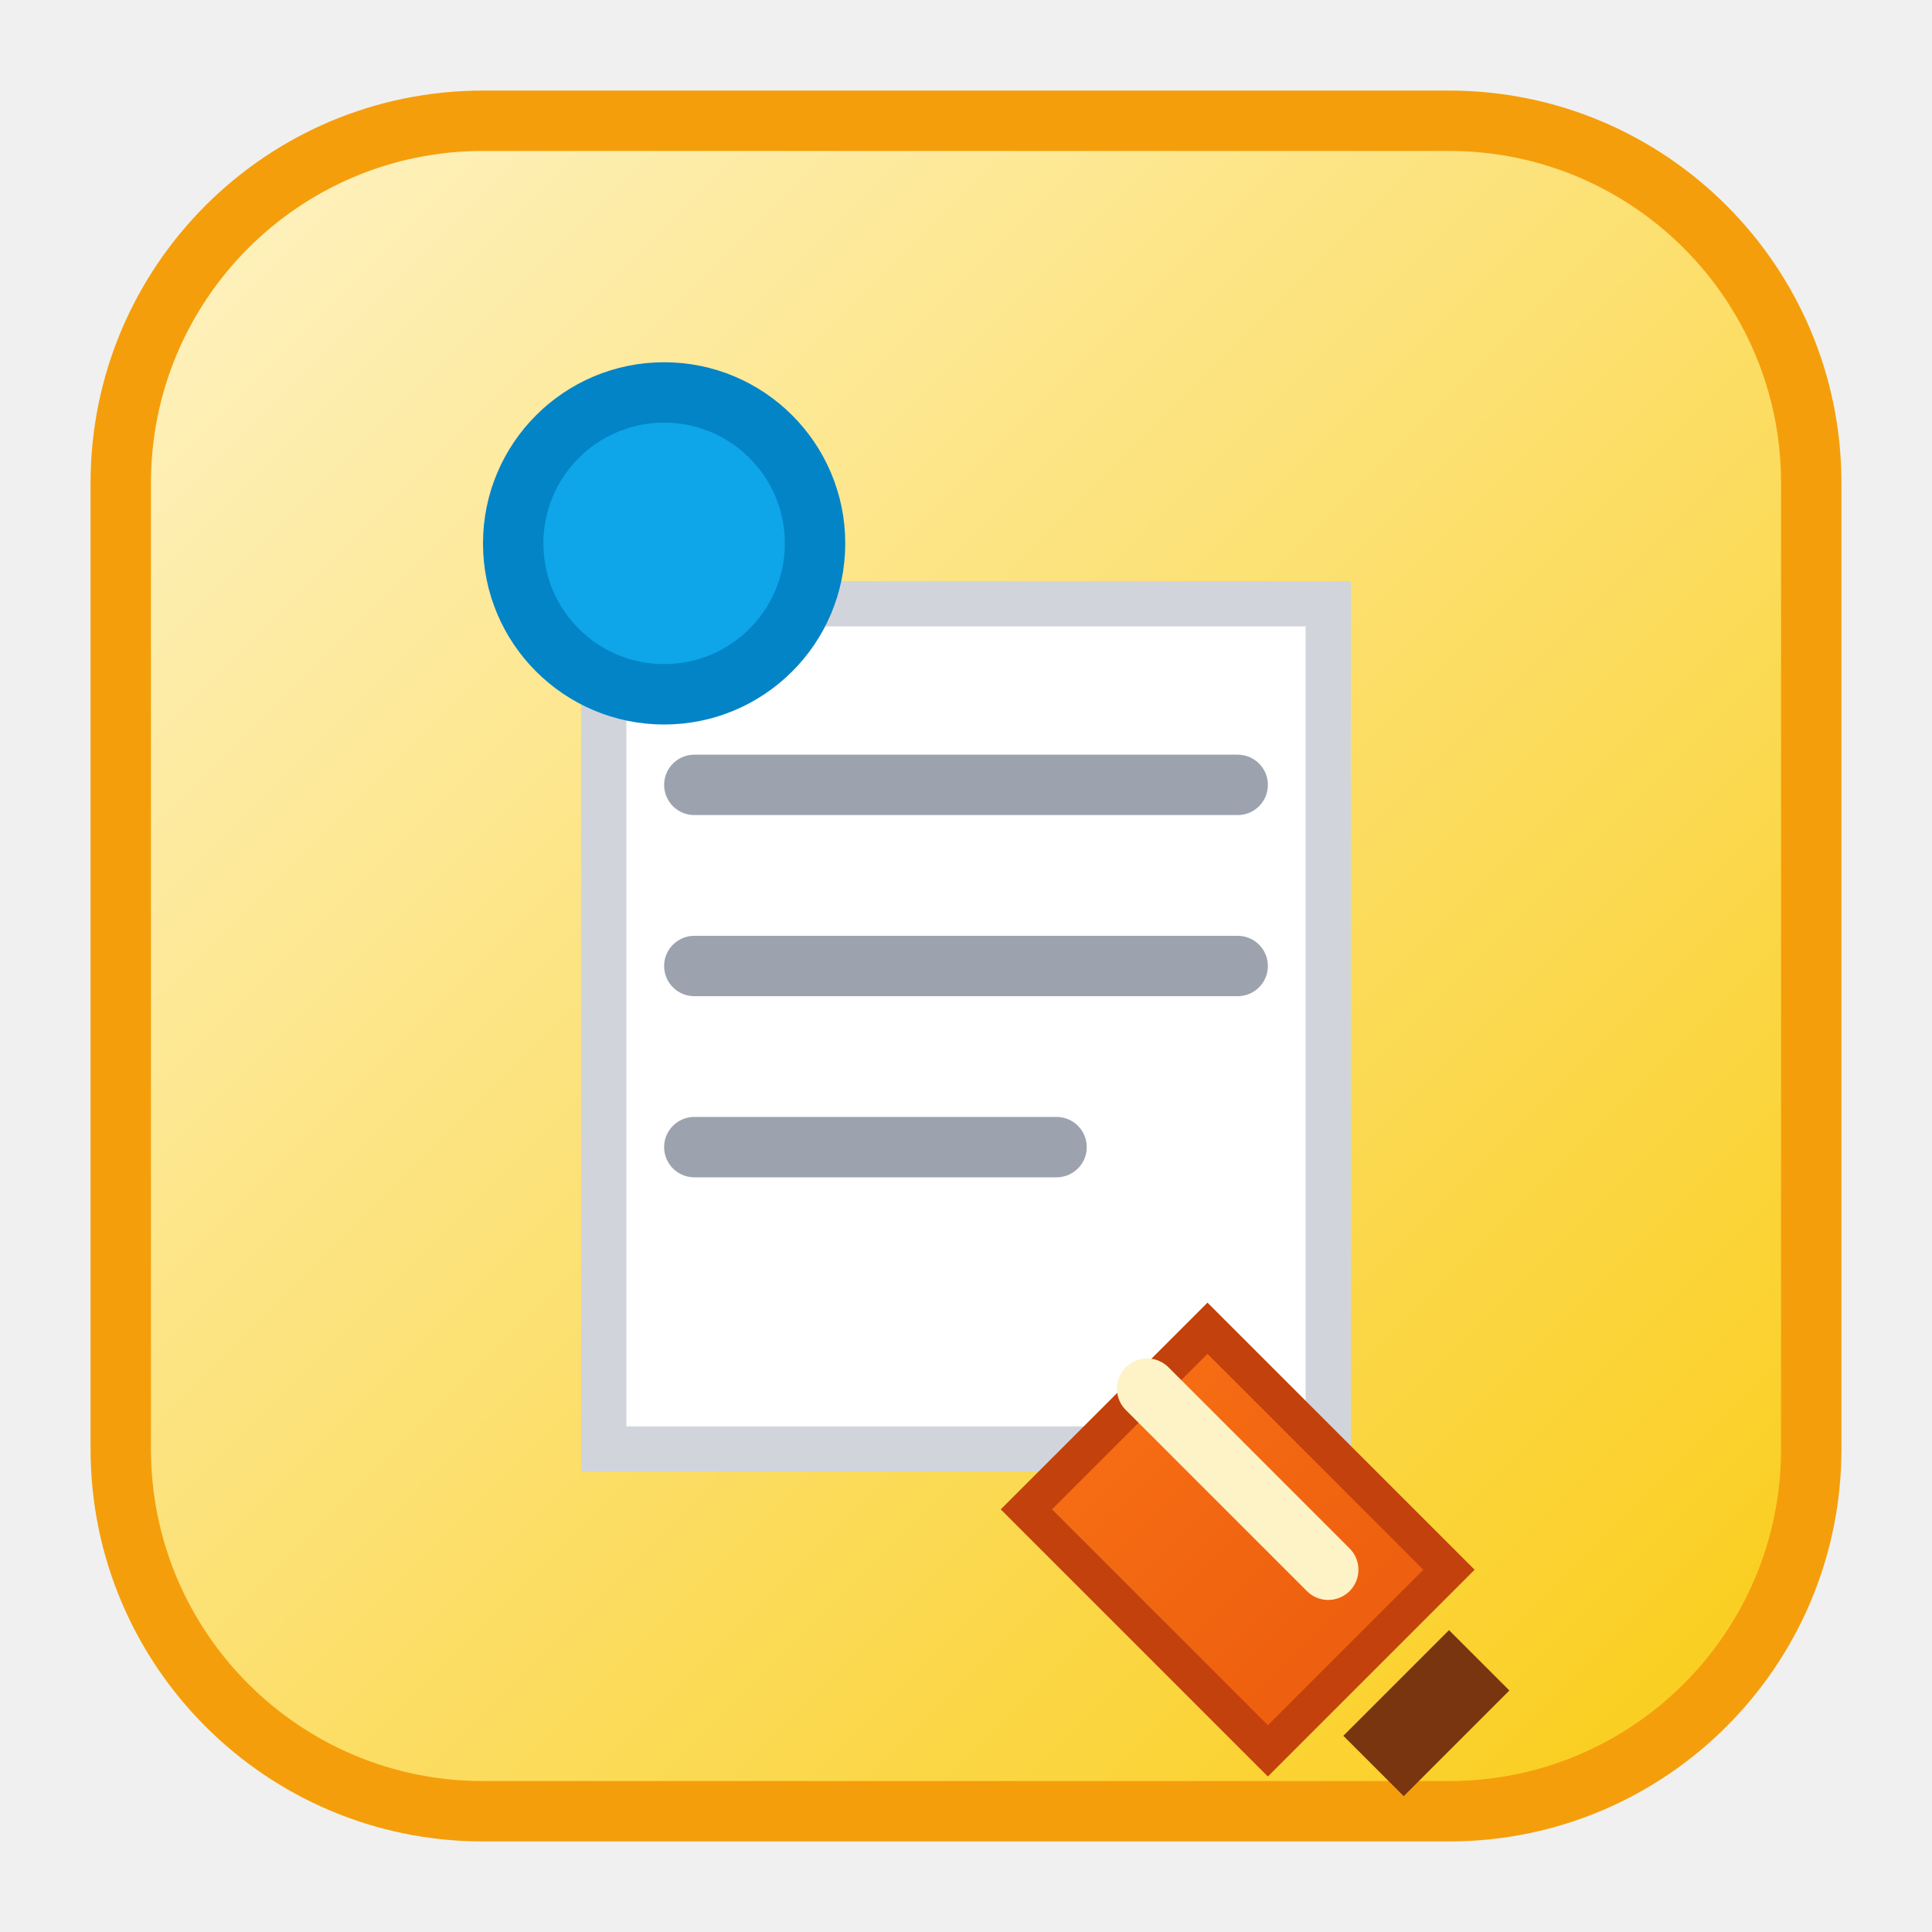
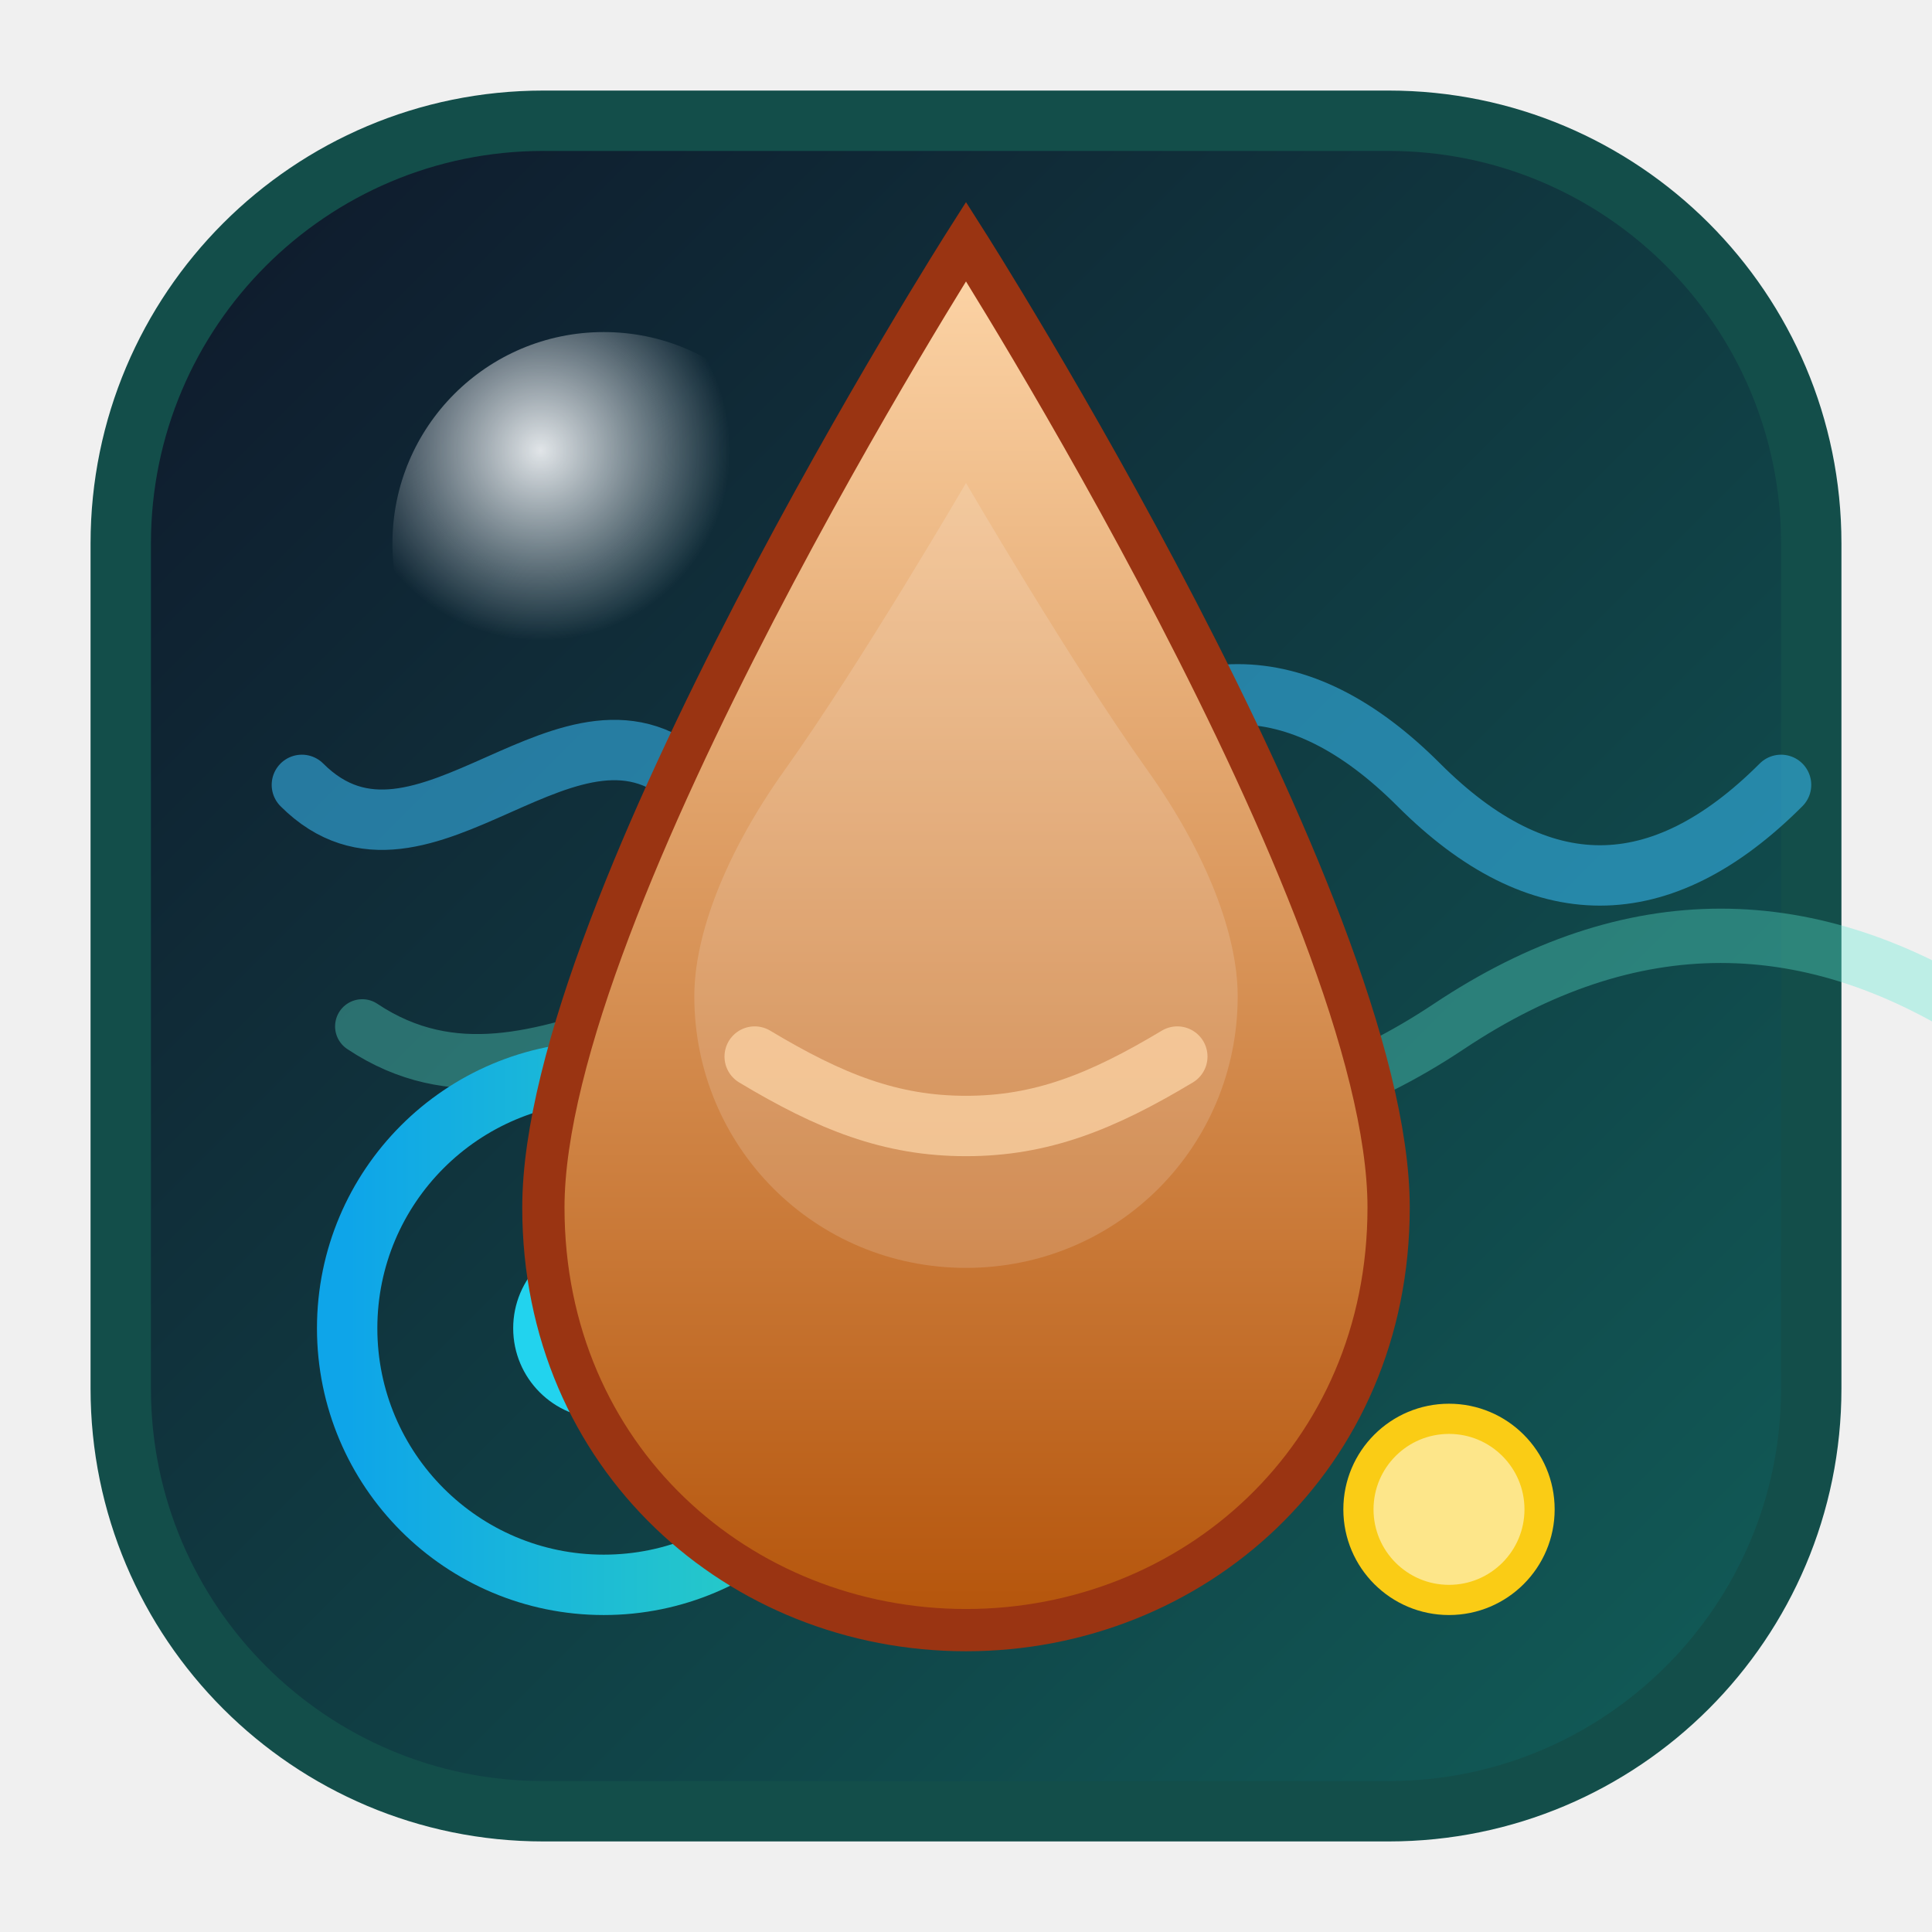
<svg xmlns="http://www.w3.org/2000/svg" viewBox="0 0 64 64" role="img" aria-labelledby="title">
  <defs>
    <linearGradient id="bg" x1="0%" y1="0%" x2="100%" y2="100%">
-       <stop offset="0%" stop-color="#fef3c7" />
-       <stop offset="100%" stop-color="#facc15" />
+       <stop offset="0%" stop-color="#0f172a" />
+       <stop offset="100%" stop-color="#115e59" />
    </linearGradient>
-     <linearGradient id="pencil" x1="0%" y1="0%" x2="100%" y2="100%">
-       <stop offset="0%" stop-color="#f97316" />
-       <stop offset="100%" stop-color="#ea580c" />
+     <linearGradient id="drop" x1="0%" y1="0%" x2="0%" y2="100%">
+       <stop offset="0%" stop-color="#fed7aa" />
+       <stop offset="100%" stop-color="#b45309" />
    </linearGradient>
+     <linearGradient id="ring" x1="0%" y1="0%" x2="100%" y2="0%">
+       <stop offset="0%" stop-color="#0ea5e9" />
+       <stop offset="100%" stop-color="#2dd4bf" />
+     </linearGradient>
+     <radialGradient id="spark" cx="0.35" cy="0.28" r="0.45">
+       <stop offset="0%" stop-color="#f8fafc" stop-opacity="0.9" />
+       <stop offset="100%" stop-color="#f1f5f9" stop-opacity="0" />
+     </radialGradient>
  </defs>
-   <rect x="4" y="4" width="56" height="56" rx="12" ry="12" fill="url(#bg)" stroke="#f59e0b" stroke-width="2" />
-   <path d="M20 20h24v28H20z" fill="#fff" stroke="#d1d5db" stroke-width="1.5" />
-   <path d="M23 26h18M23 32h18M23 38h12" stroke="#9ca3af" stroke-width="2" stroke-linecap="round" />
-   <path d="M40 44l8 8-6 6-8-8z" fill="url(#pencil)" stroke="#c2410c" stroke-width="1.2" />
-   <path d="M38 46l6 6" stroke="#fef3c7" stroke-width="2" stroke-linecap="round" />
-   <path d="M48 54l2 2-3.5 3.5-2-2z" fill="#78350f" />
-   <circle cx="22" cy="18" r="5" fill="#0ea5e9" stroke="#0284c7" stroke-width="2" />
+   <rect x="4" y="4" width="56" height="56" rx="14" ry="14" fill="url(#bg)" stroke="#134e4a" stroke-width="2" />
+   <path d="M10 26c4 4 9-4 13 0s8 4 12 0 8-4 12 0 8 4 12 0" fill="none" stroke="#38bdf8" stroke-width="2" stroke-linecap="round" opacity="0.55" />
+   <path d="M12 34c6 4 12-4 18 0s12 4 18 0 12-4 18 0" fill="none" stroke="#5eead4" stroke-width="1.8" stroke-linecap="round" opacity="0.35" />
+   <circle cx="20" cy="44" r="8.5" fill="none" stroke="url(#ring)" stroke-width="2" />
+   <circle cx="20" cy="44" r="3" fill="#22d3ee" />
+   <path d="M32 8s-14 22-14 32c0 8.3 6.5 14 14 14s14-5.7 14-14c0-10-14-32-14-32z" fill="url(#drop)" stroke="#9a3412" stroke-width="1.4" />
+   <path d="M26 25.5c2.5-3.5 6-9.5 6-9.5s3.5 6 6 9.5c2 2.8 3 5.5 3 7.5 0 5-4 9-9 9s-9-4-9-9c0-2 1-4.7 3-7.5z" fill="#ffffff" opacity="0.15" />
+   <path d="M25 35c2.5 1.5 4.5 2.3 7 2.3s4.5-.8 7-2.3" fill="none" stroke="#fed7aa" stroke-width="2" stroke-linecap="round" opacity="0.7" />
+   <circle cx="20" cy="18" r="7" fill="url(#spark)" />
+   <circle cx="48" cy="50" r="3" fill="#fde68a" stroke="#facc15" />
</svg>
